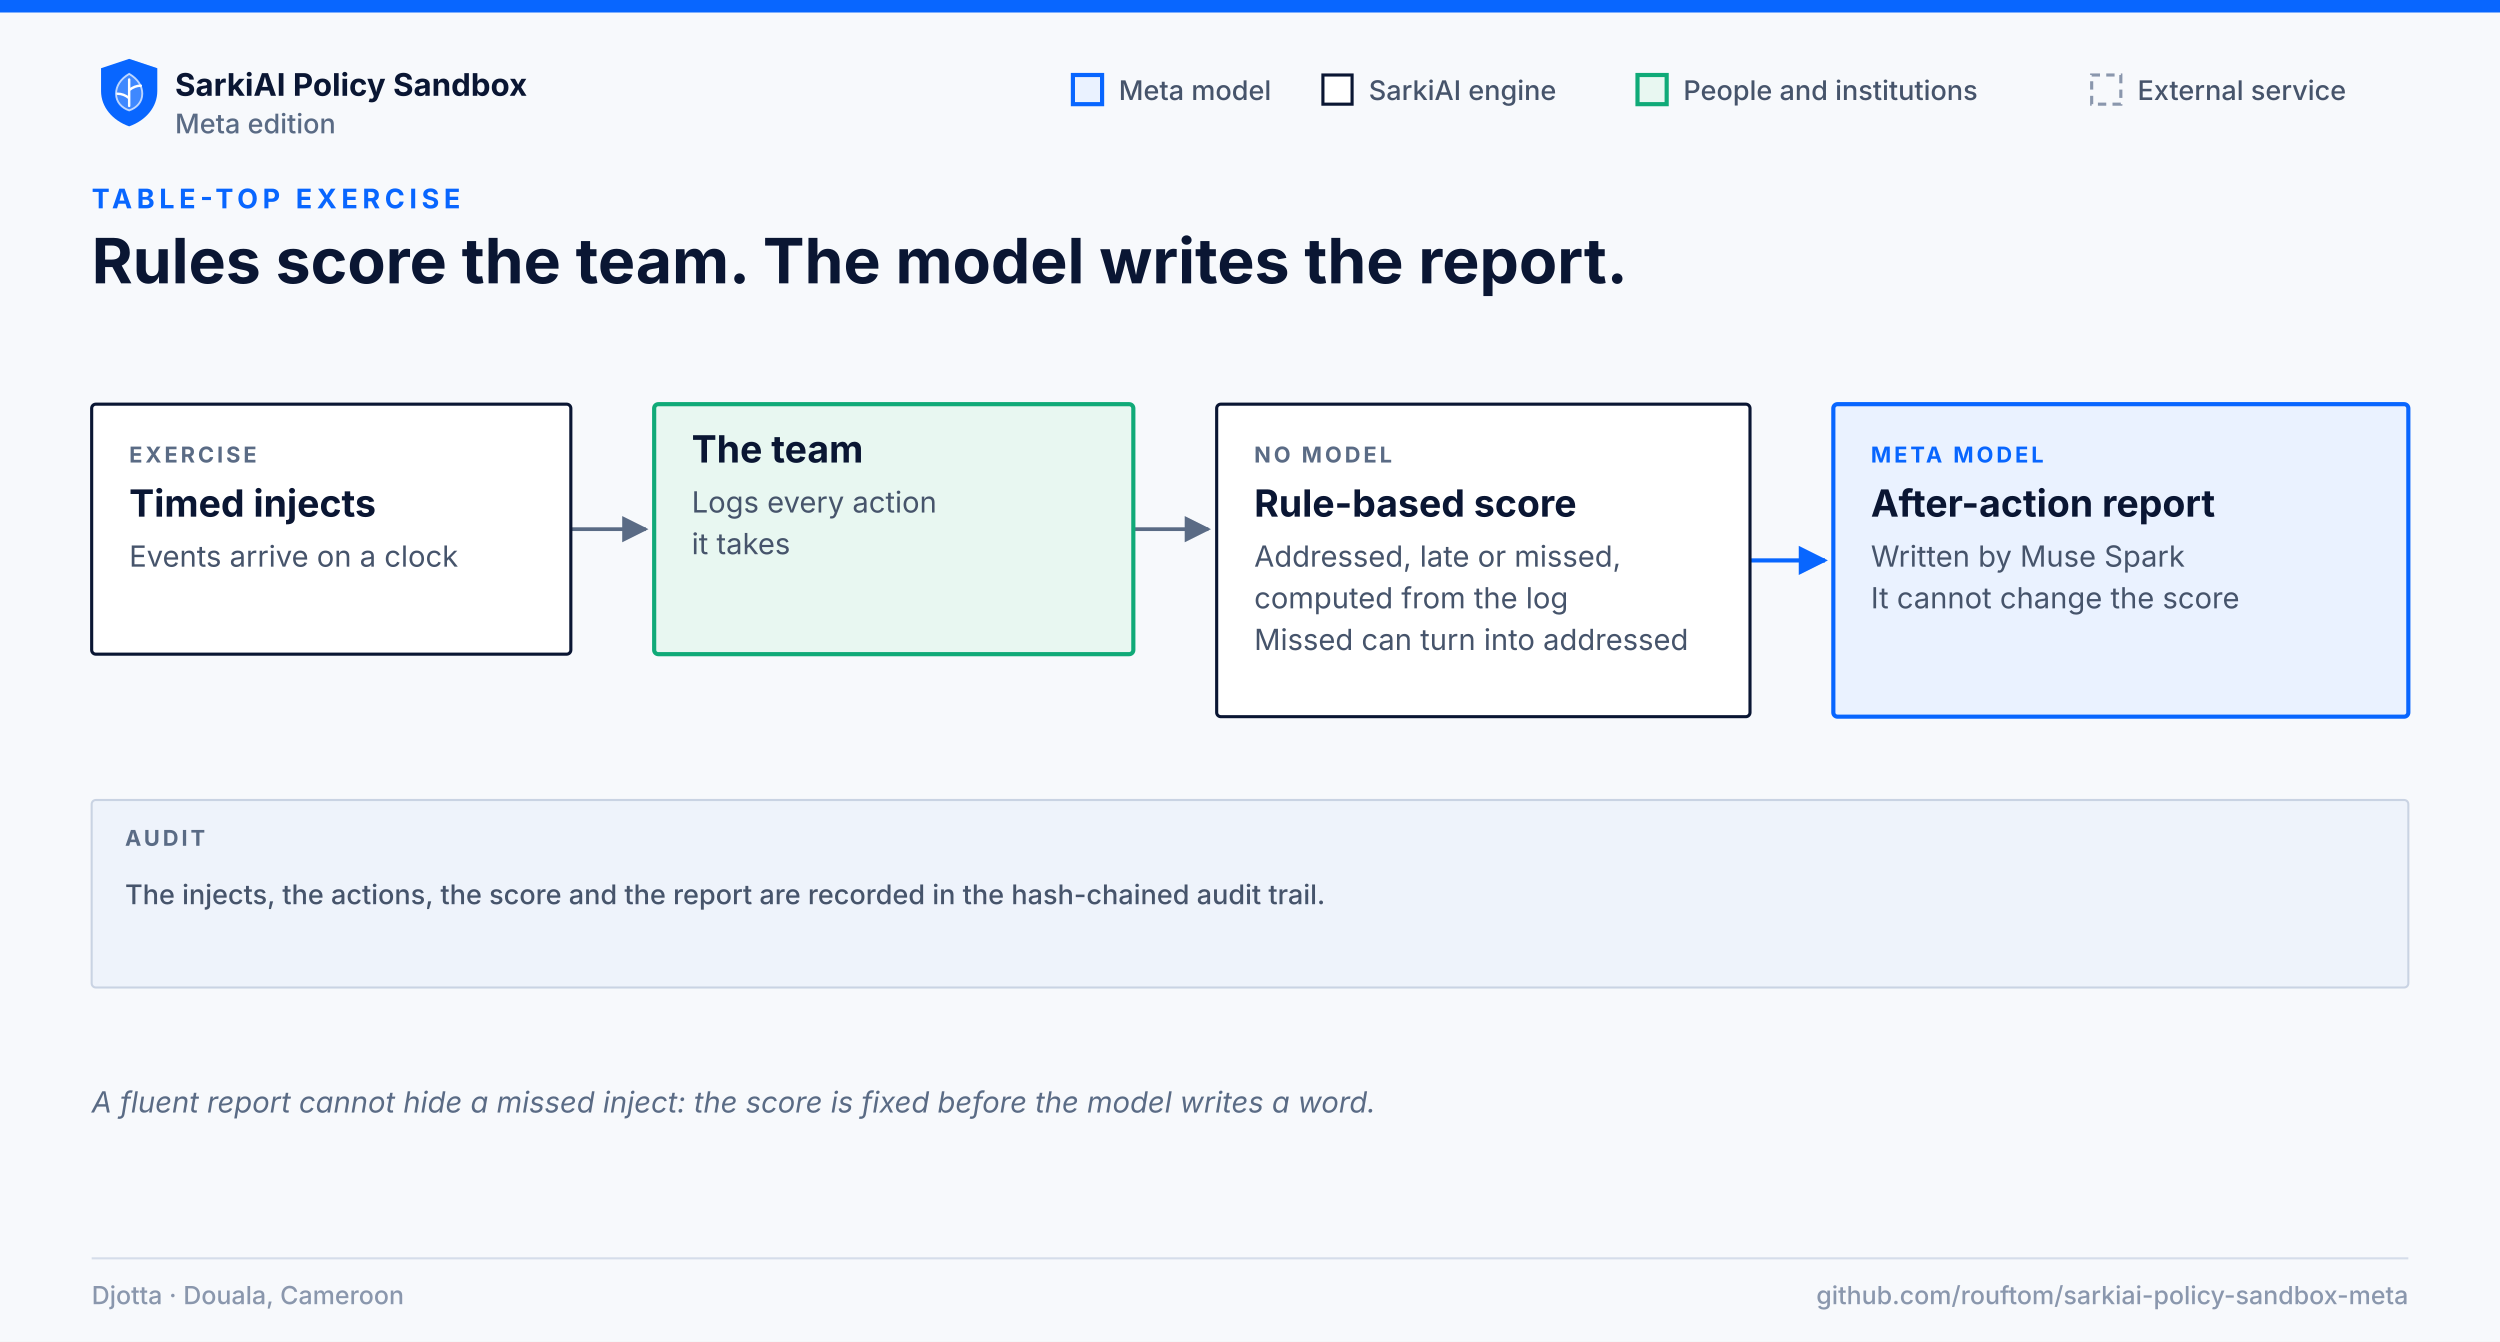
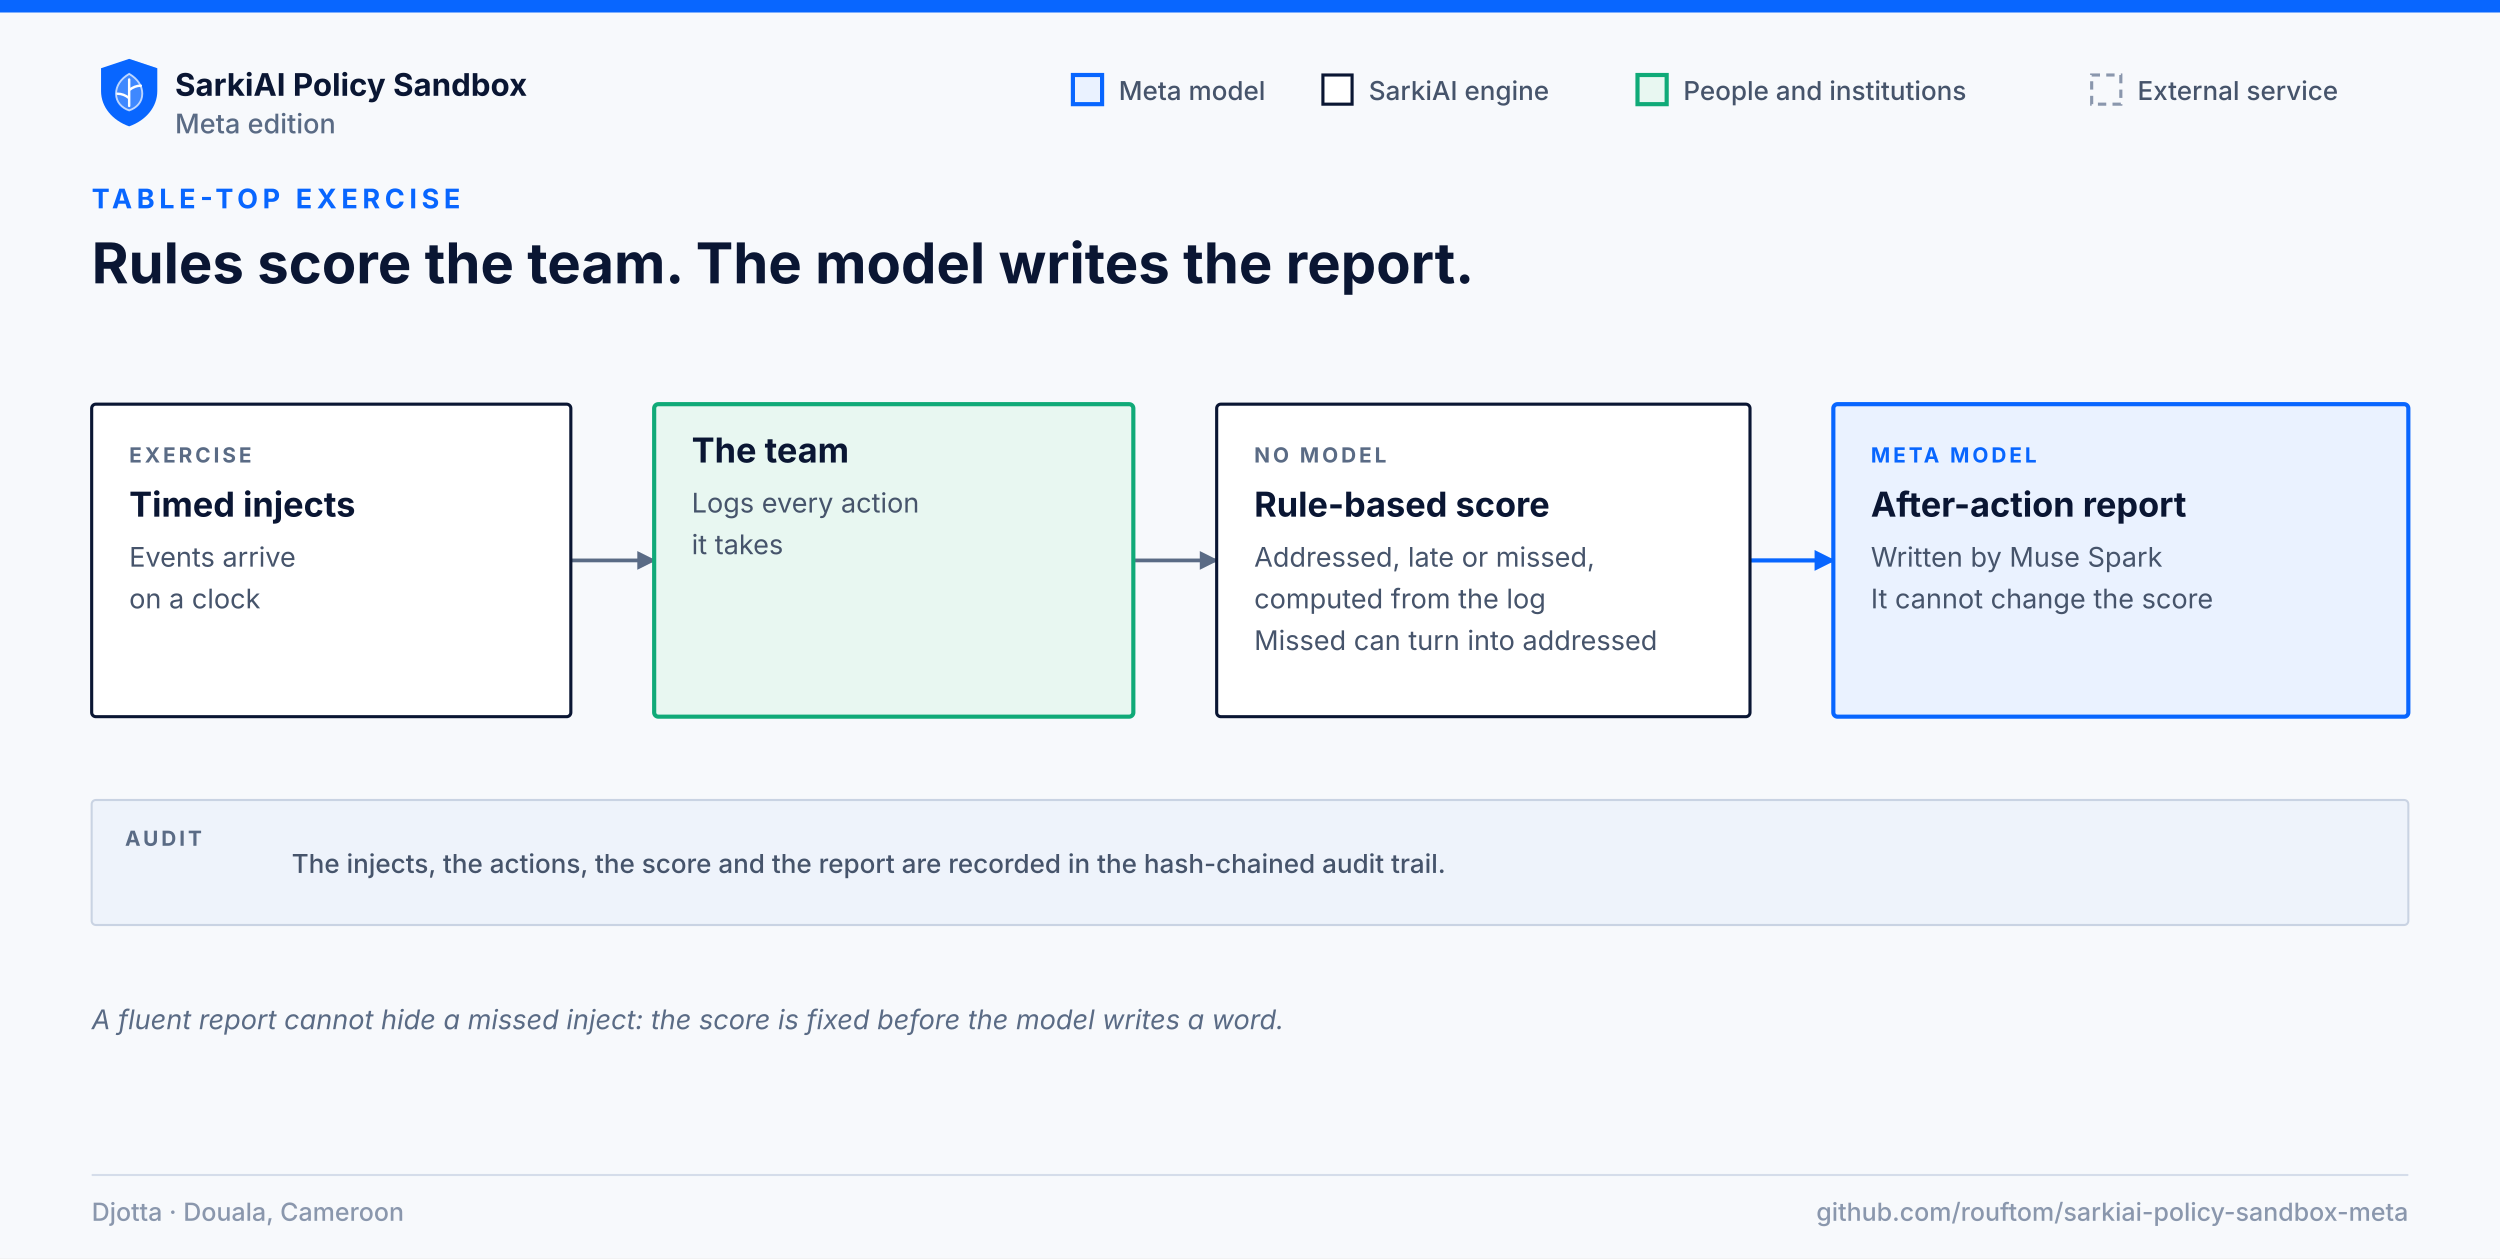
- <svg xmlns="http://www.w3.org/2000/svg" viewBox="0 0 1200 644" width="1200" height="644" role="img" aria-labelledby="t d">
+ <svg xmlns="http://www.w3.org/2000/svg" viewBox="0 0 1200 604" width="1200" height="604" role="img" aria-labelledby="t d">
  <defs>
-     <marker id="a" viewBox="0 0 10 10" refX="9" refY="5" markerWidth="7" markerHeight="7" orient="auto-start-reverse">
+     <marker id="a" viewBox="0 0 10 10" refX="9" refY="5" markerWidth="5" markerHeight="5" orient="auto-start-reverse">
      <path d="M0 0 L10 5 L0 10 z" fill="#5A6B85" />
    </marker>
-     <marker id="am" viewBox="0 0 10 10" refX="9" refY="5" markerWidth="7" markerHeight="7" orient="auto-start-reverse">
+     <marker id="am" viewBox="0 0 10 10" refX="9" refY="5" markerWidth="5" markerHeight="5" orient="auto-start-reverse">
      <path d="M0 0 L10 5 L0 10 z" fill="#0866FF" />
    </marker>
  </defs>
  <style>
.brand{font:700 15px 'Montserrat','Inter','Segoe UI',Roboto,Helvetica,Arial,sans-serif;fill:#0A1633}
.edition{font:500 13px 'Inter','Segoe UI',Roboto,Helvetica,Arial,sans-serif;fill:#5A6B85}
.kicker{font:700 13px 'Inter','Segoe UI',Roboto,Helvetica,Arial,sans-serif;letter-spacing:2.2px;fill:#0866FF}
- .head{font:700 30px 'Montserrat','Inter','Segoe UI',Roboto,Helvetica,Arial,sans-serif;fill:#0A1633}
- .name{font:700 18px 'Inter','Segoe UI',Roboto,Helvetica,Arial,sans-serif;fill:#0A1633}
- .sub{font:400 14px 'Inter','Segoe UI',Roboto,Helvetica,Arial,sans-serif;fill:#46546B}
- .note{font:italic 400 14px 'Inter','Segoe UI',Roboto,Helvetica,Arial,sans-serif;fill:#5A6B85}
- .tag{font:700 10.5px 'Inter','Segoe UI',Roboto,Helvetica,Arial,sans-serif;letter-spacing:1.4px;fill:#0866FF}
- .tagh{font:700 10.5px 'Inter','Segoe UI',Roboto,Helvetica,Arial,sans-serif;letter-spacing:1.4px;fill:#0B8A62}
- .tags{font:700 10.5px 'Inter','Segoe UI',Roboto,Helvetica,Arial,sans-serif;letter-spacing:1.4px;fill:#5A6B85}
- .legend{font:500 13px 'Inter','Segoe UI',Roboto,Helvetica,Arial,sans-serif;fill:#46546B}
+ .head{font:700 27px 'Montserrat','Inter','Segoe UI',Roboto,Helvetica,Arial,sans-serif;fill:#0A1633}
+ .name{font:700 16.5px 'Inter','Segoe UI',Roboto,Helvetica,Arial,sans-serif;fill:#0A1633}
+ .sub{font:400 13px 'Inter','Segoe UI',Roboto,Helvetica,Arial,sans-serif;fill:#46546B}
+ .note{font:italic 400 13px 'Inter','Segoe UI',Roboto,Helvetica,Arial,sans-serif;fill:#5A6B85}
+ .tag{font:700 10px 'Inter','Segoe UI',Roboto,Helvetica,Arial,sans-serif;letter-spacing:1.4px;fill:#0866FF}
+ .tagh{font:700 10px 'Inter','Segoe UI',Roboto,Helvetica,Arial,sans-serif;letter-spacing:1.4px;fill:#0B8A62}
+ .tags{font:700 10px 'Inter','Segoe UI',Roboto,Helvetica,Arial,sans-serif;letter-spacing:1.4px;fill:#5A6B85}
+ .legend{font:500 12.5px 'Inter','Segoe UI',Roboto,Helvetica,Arial,sans-serif;fill:#46546B}
.foot{font:500 12px 'Inter','Segoe UI',Roboto,Helvetica,Arial,sans-serif;fill:#8A97AD}
.flow{fill:none;stroke:#5A6B85;stroke-width:1.8}
.dash{fill:none;stroke:#5A6B85;stroke-width:1.8;stroke-dasharray:6 5}
.metaflow{fill:none;stroke:#0866FF;stroke-width:2}
.band{fill:#EEF3FB;stroke:#C9D3E3;stroke-width:1}
</style>
-   <rect width="1200" height="644" fill="#F7F9FC" />
+   <rect width="1200" height="604" fill="#F7F9FC" />
  <rect x="0" y="0" width="1200" height="6" fill="#0866FF" />
  <g transform="translate(44,26) scale(0.9)">
    <path d="M20 2.5 35 7.5v12.2c0 8.4-6 15.6-15 18.8-9-3.2-15-10.4-15-18.8V7.5L20 2.5Z" fill="#0866FF" />
    <path d="M20 10.5c4.6 2.7 7 6.4 7 10.6 0 4.5-3.1 7.6-7 8.9-3.9-1.3-7-4.4-7-8.9 0-4.2 2.4-7.9 7-10.6Z" fill="#FFFFFF" fill-opacity="0.22" stroke="#FFFFFF" stroke-opacity="0.7" stroke-width="1" />
    <path d="M20 13.5v14.1M20 19.2c1.9-1.6 4-2.4 6.2-2.4M20 23.5c-1.9-1.6-4-2.4-6.2-2.4" stroke="#FFFFFF" stroke-width="1.3" stroke-linecap="round" fill="none" />
  </g>
  <text class="brand" x="84" y="46">SarkiAI Policy Sandbox</text>
  <text class="edition" x="84" y="64">Meta edition</text>
  <text class="kicker" x="44" y="100">TABLE-TOP EXERCISE</text>
  <text class="head" x="44" y="136">Rules score the team. The model writes the report.</text>
-   <line x1="44" y1="604" x2="1156" y2="604" stroke="#D5DDEA" stroke-width="1" />
-   <text class="foot" x="44" y="626">Djotta · Douala, Cameroon</text>
-   <text class="foot" x="1156" y="626" text-anchor="end">github.com/rouftom/sarkiai-policy-sandbox-meta</text>
+   <line x1="44" y1="564" x2="1156" y2="564" stroke="#D5DDEA" stroke-width="1" />
+   <text class="foot" x="44" y="586">Djotta · Douala, Cameroon</text>
+   <text class="foot" x="1156" y="586" text-anchor="end">github.com/rouftom/sarkiai-policy-sandbox-meta</text>
  <rect x="1004" y="36" width="14" height="14" fill="#F7F9FC" stroke="#8A97AD" stroke-width="1.5" stroke-dasharray="4 3" />
  <text class="legend" x="1026" y="48">External service</text>
  <rect x="786" y="36" width="14" height="14" fill="#E8F7F1" stroke="#10AA78" stroke-width="2" />
  <text class="legend" x="808" y="48">People and institutions</text>
  <rect x="635" y="36" width="14" height="14" fill="#FFFFFF" stroke="#0A1633" stroke-width="1.5" />
  <text class="legend" x="657" y="48">SarkiAI engine</text>
  <rect x="515" y="36" width="14" height="14" fill="#EAF2FF" stroke="#0866FF" stroke-width="2" />
  <text class="legend" x="537" y="48">Meta model</text>
  <g transform="translate(0,44)">
-     <path class="flow" d="M274 210 H310" marker-end="url(#a)" />
-     <path class="flow" d="M544 210 H580" marker-end="url(#a)" />
-     <path class="metaflow" d="M840 225 H876" marker-end="url(#am)" />
-     <rect class="band" x="44" y="340" width="1112" height="90" rx="2" />
-     <rect x="44" y="150" width="230" height="120" rx="2" fill="#FFFFFF" stroke="#0A1633" stroke-width="1.5" />
+     <path class="flow" d="M274.0 225.0 H314.0" marker-end="url(#a)" />
+     <path class="flow" d="M544.0 225.0 H584.0" marker-end="url(#a)" />
+     <path class="metaflow" d="M840.0 225.0 H880.0" marker-end="url(#am)" />
+     <rect class="band" x="44" y="340" width="1112" height="60" rx="2" />
+     <rect x="44" y="150" width="230" height="150" rx="2" fill="#FFFFFF" stroke="#0A1633" stroke-width="1.5" />
    <text class="tags" x="62" y="178">EXERCISE</text>
    <text class="name" x="62" y="204">Timed injects</text>
-     <text class="sub" x="62" y="228">Events arrive on a clock</text>
-     <rect x="314" y="150" width="230" height="120" rx="2" fill="#E8F7F1" stroke="#10AA78" stroke-width="2" />
+     <text class="sub" x="62" y="228">Events arrive</text>
+     <text class="sub" x="62" y="248">on a clock</text>
+     <rect x="314" y="150" width="230" height="150" rx="2" fill="#E8F7F1" stroke="#10AA78" stroke-width="2" />
    <text class="name" x="332" y="178">The team</text>
    <text class="sub" x="332" y="202">Logs every action</text>
    <text class="sub" x="332" y="222">it takes</text>
    <rect x="584" y="150" width="256" height="150" rx="2" fill="#FFFFFF" stroke="#0A1633" stroke-width="1.5" />
    <text class="tags" x="602" y="178">NO MODEL</text>
    <text class="name" x="602" y="204">Rule-based score</text>
    <text class="sub" x="602" y="228">Addressed, late or missed,</text>
    <text class="sub" x="602" y="248">computed from the log</text>
    <text class="sub" x="602" y="268">Missed can turn into addressed</text>
    <rect x="880" y="150" width="276" height="150" rx="2" fill="#EAF2FF" stroke="#0866FF" stroke-width="2" />
    <text class="tag" x="898" y="178">META MODEL</text>
    <text class="name" x="898" y="204">After-action report</text>
    <text class="sub" x="898" y="228">Written by Muse Spark</text>
    <text class="sub" x="898" y="248">It cannot change the score</text>
    <text class="tags" x="60" y="362">AUDIT</text>
-     <text class="legend" x="60" y="390" text-anchor="start">The injects, the actions, the score and the report are recorded in the hash-chained audit trail.</text>
-     <text class="note" x="44" y="490" text-anchor="start">A fluent report cannot hide a missed inject: the score is fixed before the model writes a word.</text>
+     <text class="legend" x="140" y="375" text-anchor="start">The injects, the actions, the score and the report are recorded in the hash-chained audit trail.</text>
+     <text class="note" x="44" y="450" text-anchor="start">A fluent report cannot hide a missed inject: the score is fixed before the model writes a word.</text>
  </g>
</svg>
